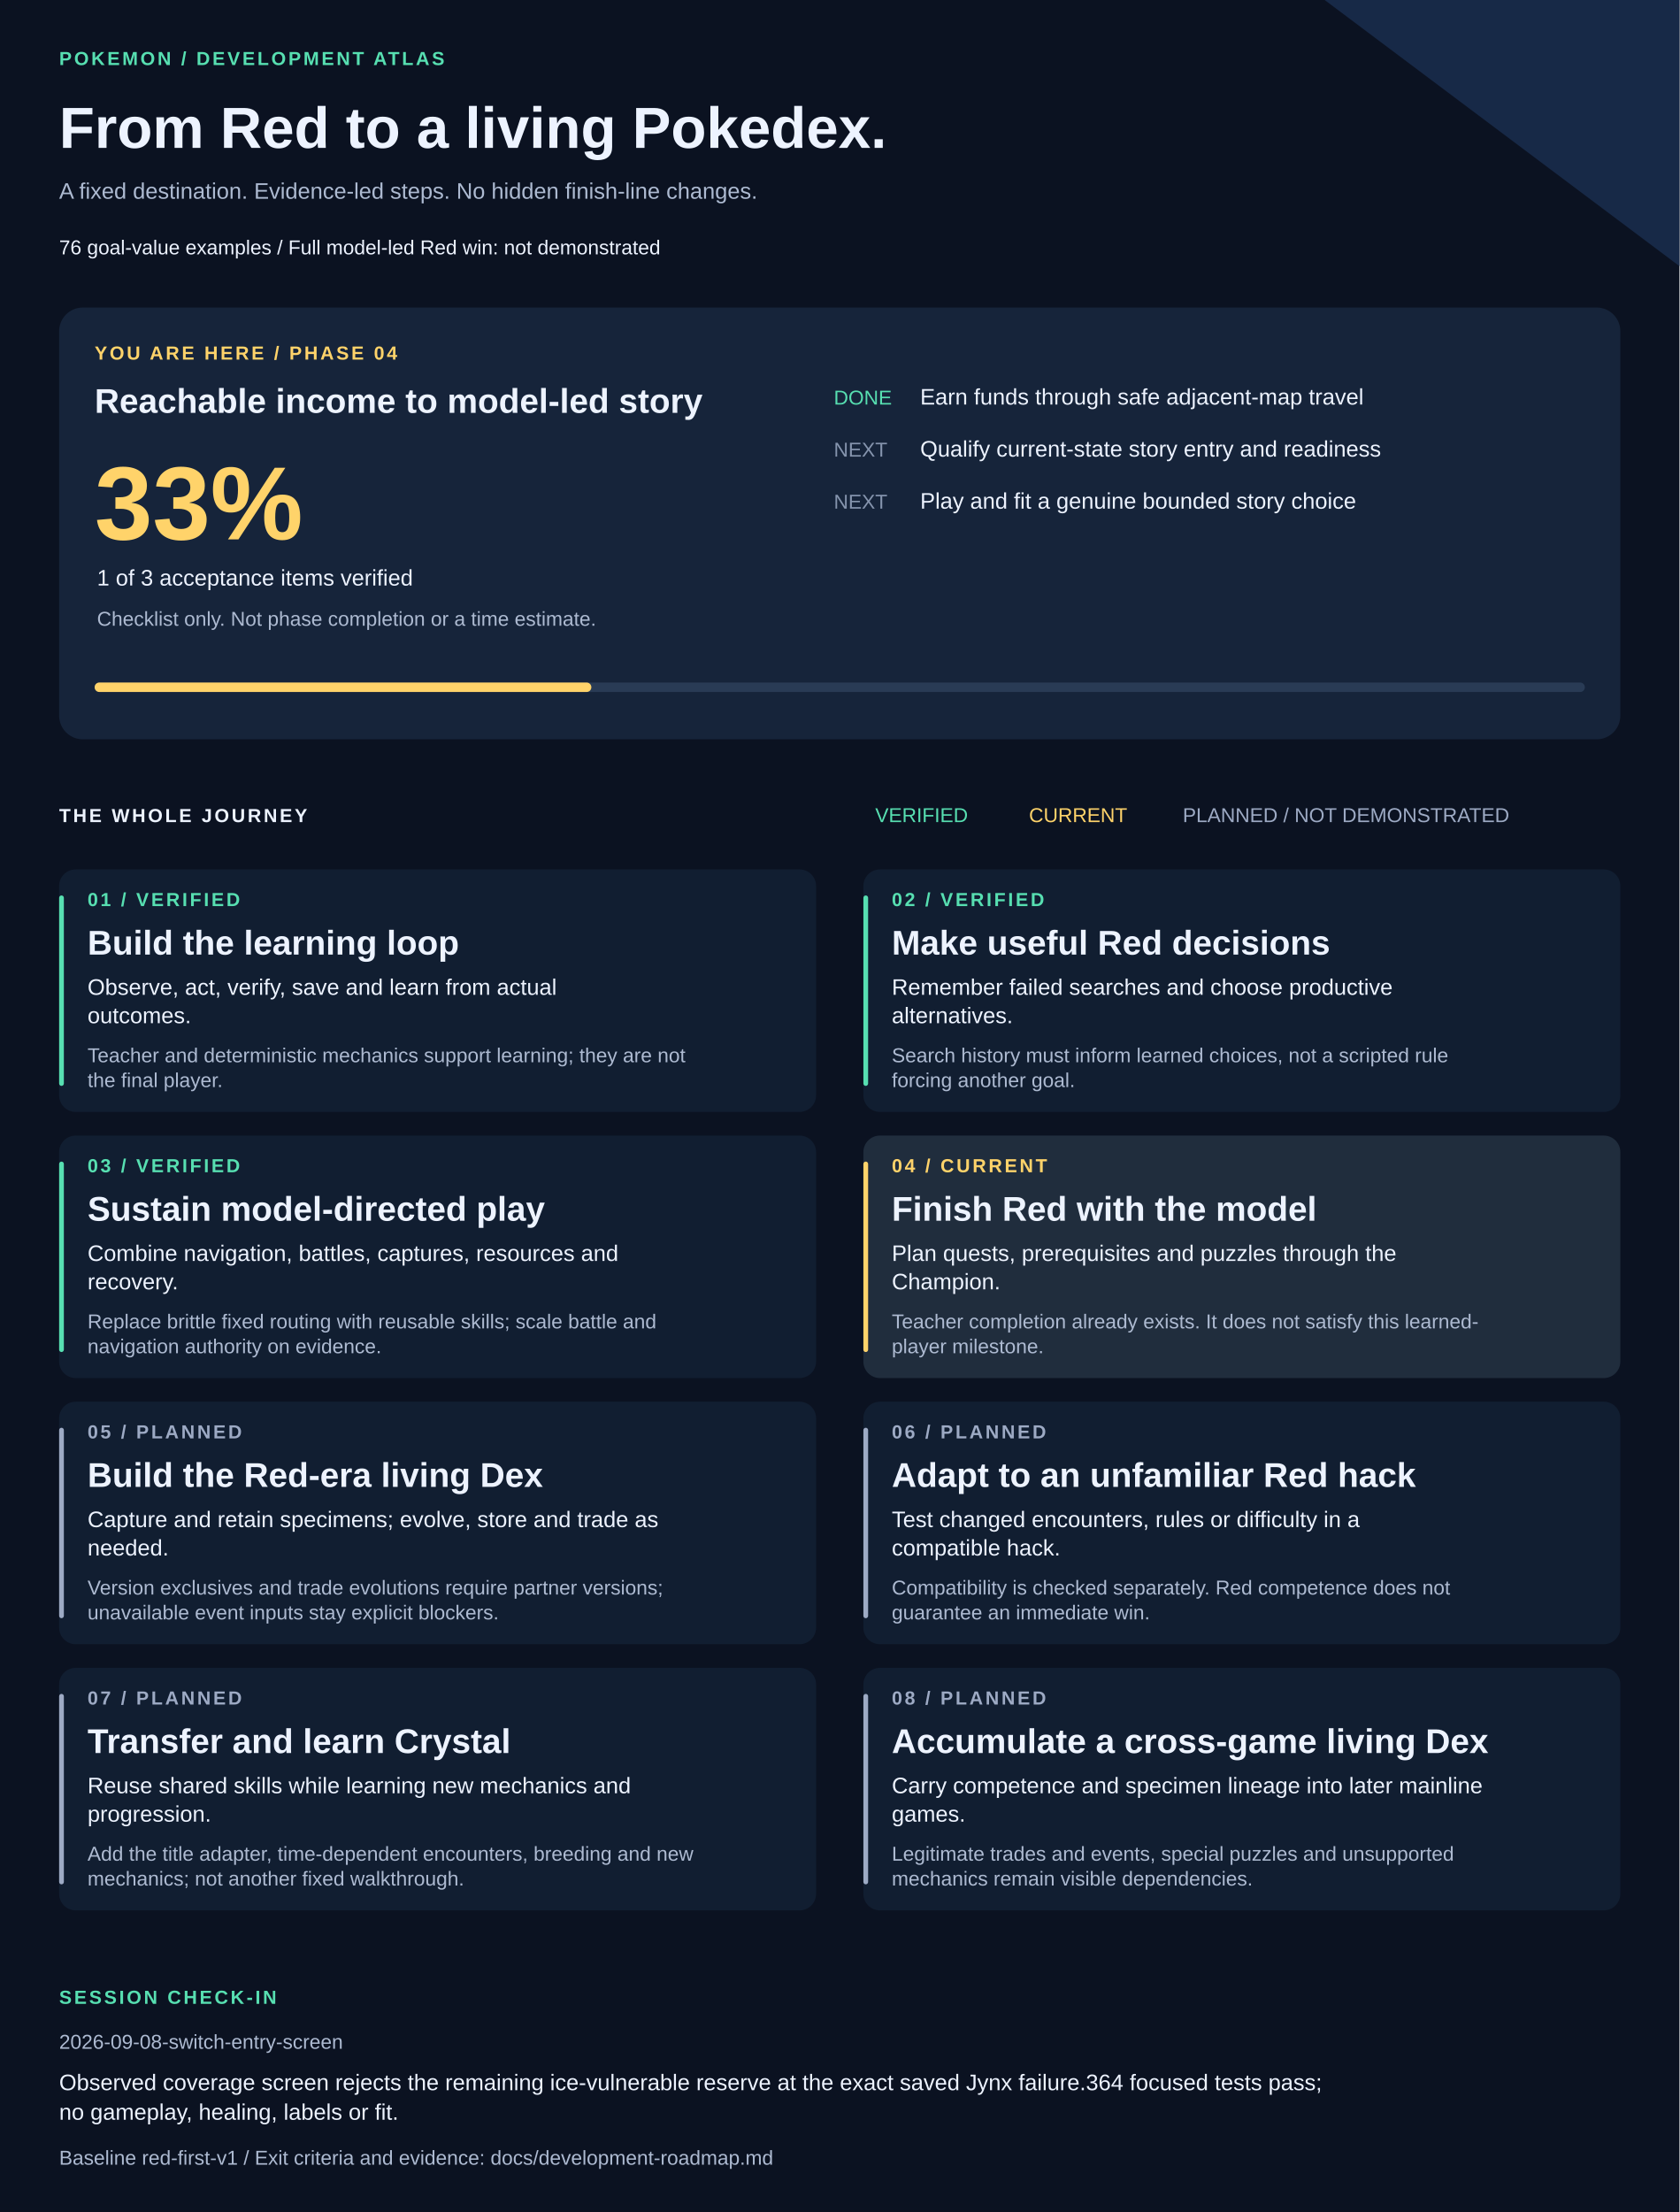
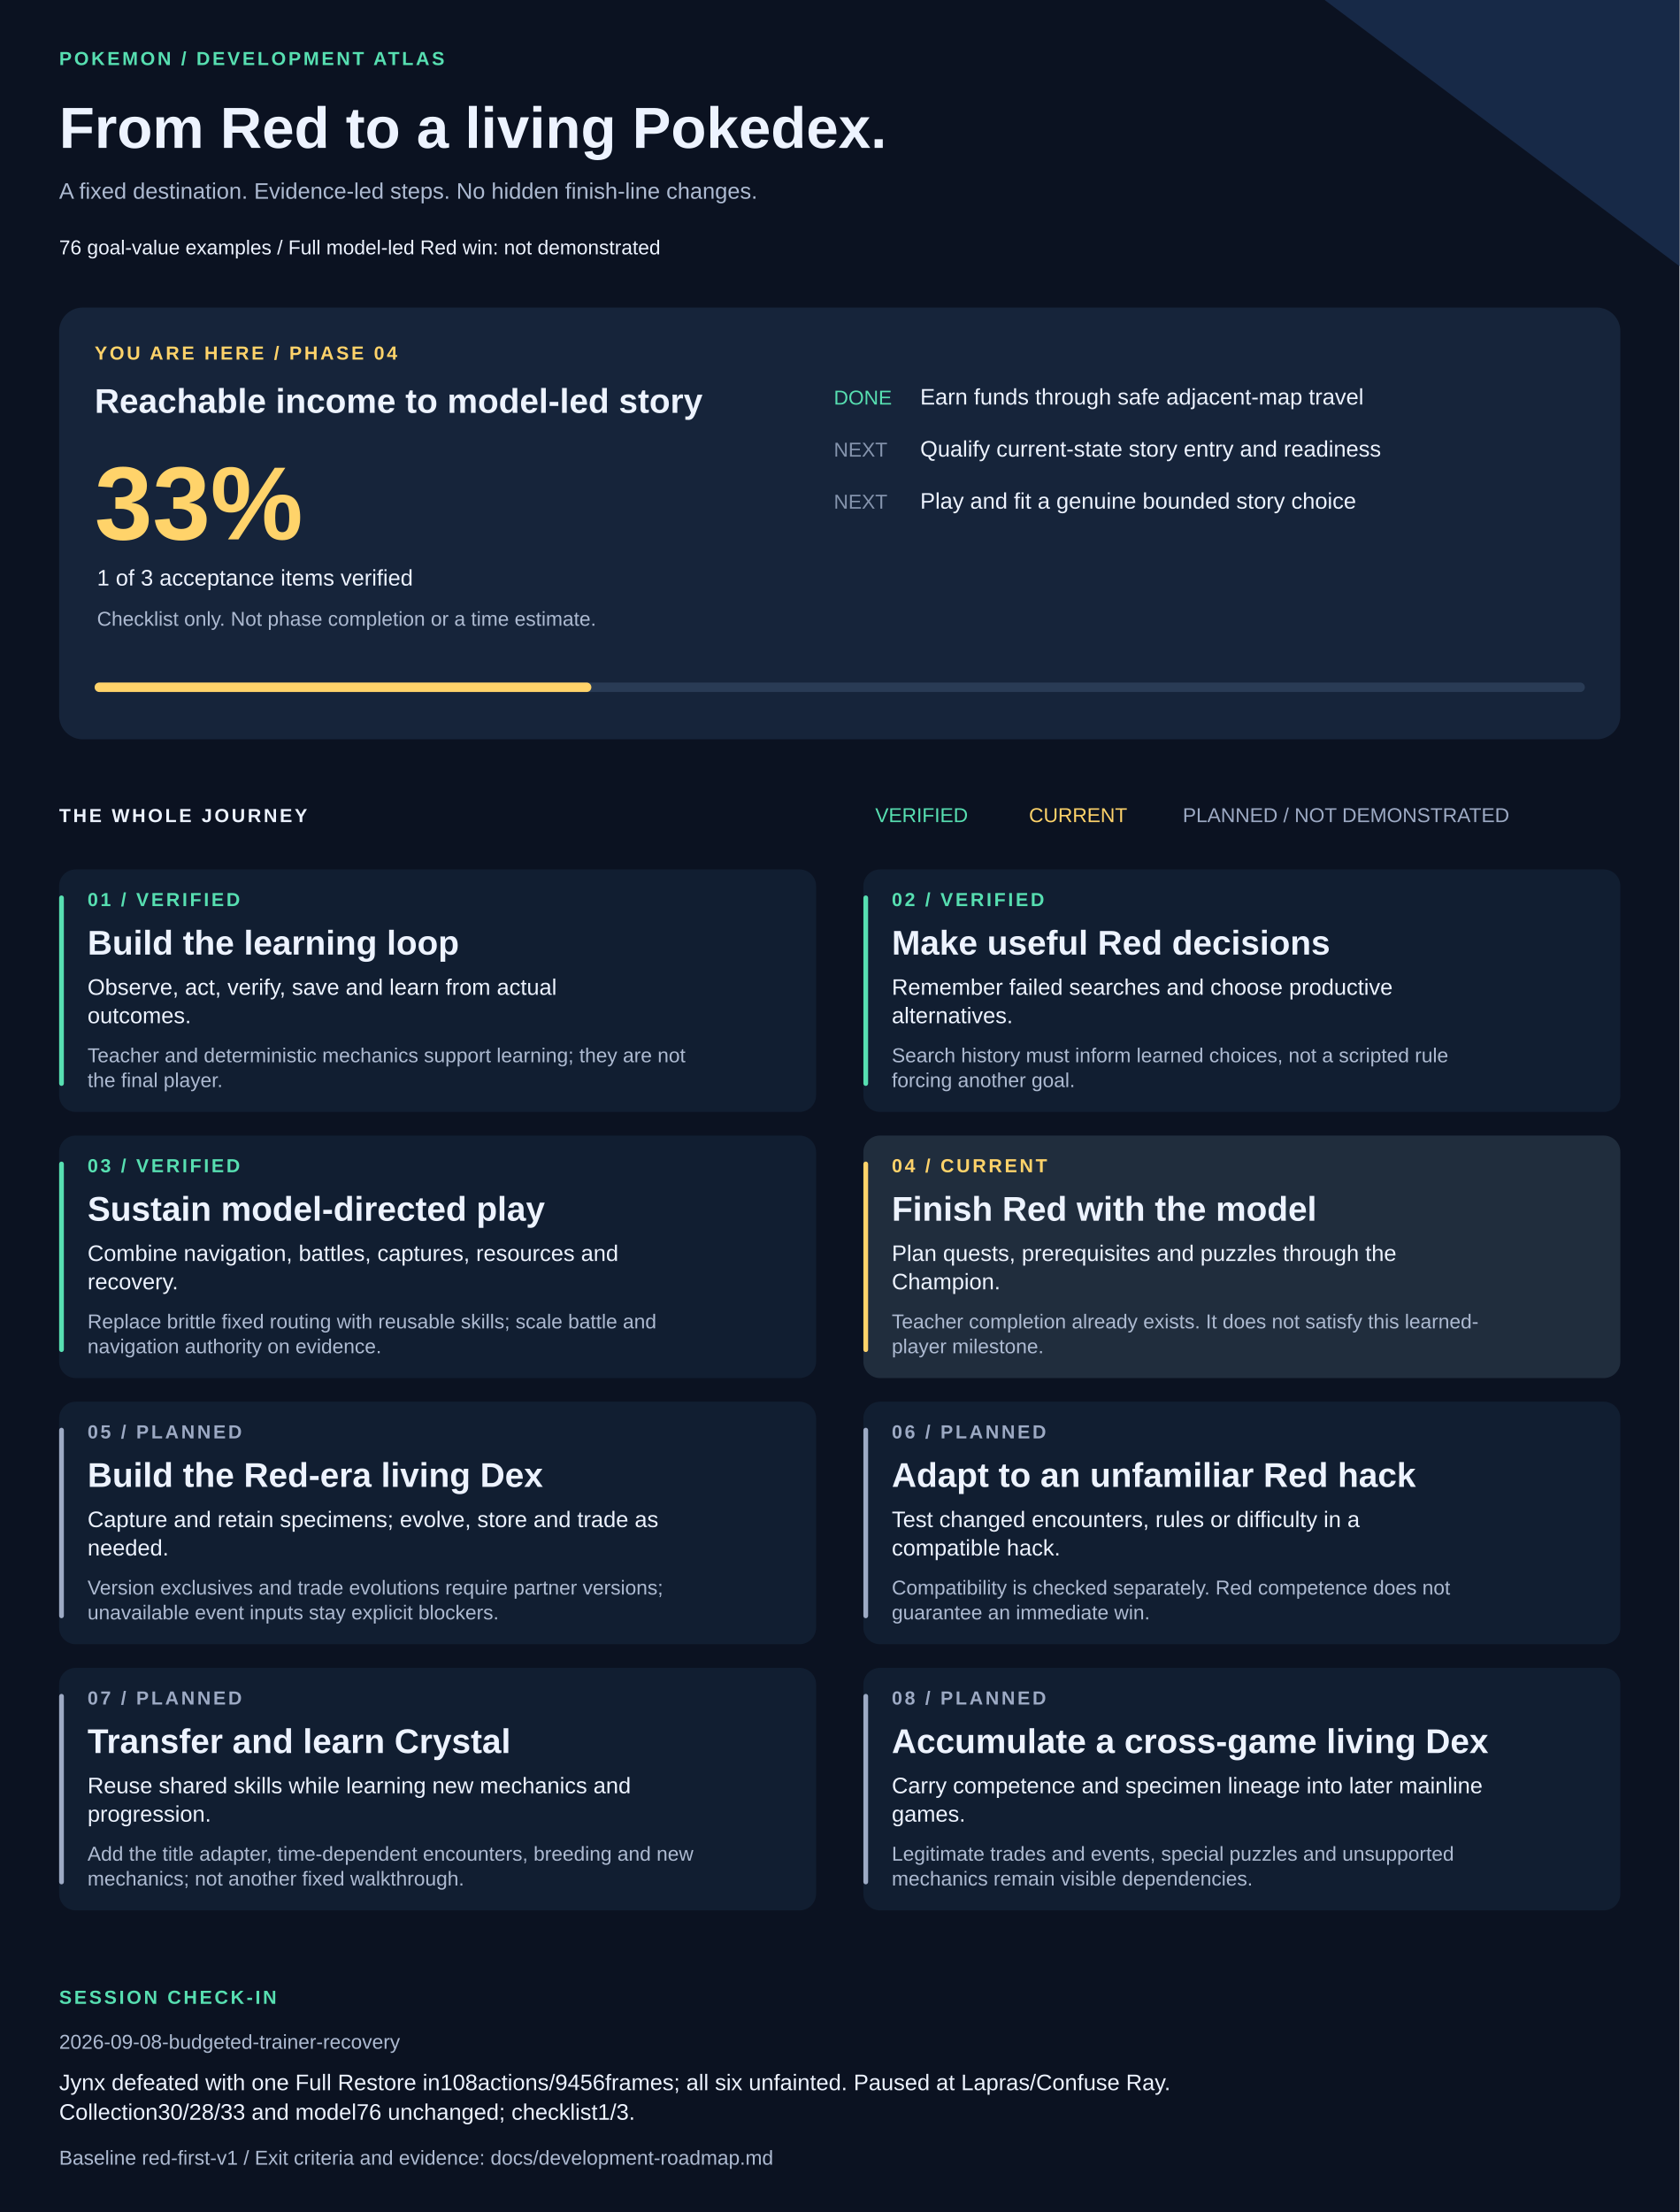
<svg xmlns="http://www.w3.org/2000/svg" width="1420" height="1870" viewBox="0 0 1420 1870" role="img" aria-labelledby="title description">
  <style>text{font-family:Arial,Helvetica,sans-serif;fill:#edf3ff}.muted{fill:#adbad1}.eyebrow{font-size:16px;letter-spacing:2px;font-weight:bold}.heading{font-size:29px;font-weight:bold}.body{font-size:19px}.small{font-size:17px}</style>
  <rect width="1420" height="1870" fill="#0b1221" />
  <path d="M1120 0H1420V225Z" fill="#172947" />
  <text x="50" y="55" class="eyebrow" style="fill:#57dfb1">POKEMON / DEVELOPMENT ATLAS</text>
  <text x="50" y="125" style="font-size:49px;font-weight:bold">From Red to a living Pokedex.</text>
  <text x="50" y="168" class="body muted">A fixed destination. Evidence-led steps. No hidden finish-line changes.</text>
  <text x="50" y="215" class="small">76 goal-value examples  /  Full model-led Red win: not demonstrated</text>
  <rect x="50" y="260" width="1320" height="365" rx="20" fill="#16243a" />
  <text x="80" y="304" class="eyebrow" style="fill:#ffd36a">YOU ARE HERE / PHASE 04</text>
  <text x="80" y="349" class="heading">Reachable income to model-led story</text>
  <text x="80" y="456" style="font-size:88px;font-weight:bold;fill:#ffd36a">33%</text>
  <text x="82" y="495" class="body">1 of 3 acceptance items verified</text>
  <text x="82" y="529" class="small muted">Checklist only. Not phase completion or a time estimate.</text>
  <text x="705" y="342" class="small" style="fill:#57dfb1">DONE</text>
  <text x="778" y="342" class="body">Earn funds through safe adjacent-map travel</text>
  <text x="705" y="386" class="small" style="fill:#8594ad">NEXT</text>
  <text x="778" y="386" class="body">Qualify current-state story entry and readiness</text>
  <text x="705" y="430" class="small" style="fill:#8594ad">NEXT</text>
  <text x="778" y="430" class="body">Play and fit a genuine bounded story choice</text>
  <rect x="80" y="577" width="1260" height="8" rx="4" fill="#293b55" />
  <rect x="80" y="577" width="420" height="8" rx="4" fill="#ffd36a" />
  <text x="50" y="695" class="eyebrow">THE WHOLE JOURNEY</text>
  <text x="740" y="695" class="small" style="fill:#57dfb1">VERIFIED</text>
  <text x="870" y="695" class="small" style="fill:#ffd36a">CURRENT</text>
  <text x="1000" y="695" class="small" style="fill:#9daac4">PLANNED / NOT DEMONSTRATED</text>
  <rect x="50" y="735" width="640" height="205" rx="14" fill="#111e31" />
  <rect x="50" y="757" width="4" height="161" rx="2" fill="#57dfb1" />
  <text x="74" y="766" class="eyebrow" style="fill:#57dfb1">01 / VERIFIED</text>
  <text x="74" y="807" class="heading">Build the learning loop</text>
  <text x="74" y="841" class="body">Observe, act, verify, save and learn from actual</text>
  <text x="74" y="865" class="body">outcomes.</text>
  <text x="74" y="898" class="small muted">Teacher and deterministic mechanics support learning; they are not</text>
  <text x="74" y="919" class="small muted">the final player.</text>
  <rect x="730" y="735" width="640" height="205" rx="14" fill="#111e31" />
  <rect x="730" y="757" width="4" height="161" rx="2" fill="#57dfb1" />
  <text x="754" y="766" class="eyebrow" style="fill:#57dfb1">02 / VERIFIED</text>
  <text x="754" y="807" class="heading">Make useful Red decisions</text>
  <text x="754" y="841" class="body">Remember failed searches and choose productive</text>
  <text x="754" y="865" class="body">alternatives.</text>
  <text x="754" y="898" class="small muted">Search history must inform learned choices, not a scripted rule</text>
  <text x="754" y="919" class="small muted">forcing another goal.</text>
  <rect x="50" y="960" width="640" height="205" rx="14" fill="#111e31" />
  <rect x="50" y="982" width="4" height="161" rx="2" fill="#57dfb1" />
  <text x="74" y="991" class="eyebrow" style="fill:#57dfb1">03 / VERIFIED</text>
  <text x="74" y="1032" class="heading">Sustain model-directed play</text>
  <text x="74" y="1066" class="body">Combine navigation, battles, captures, resources and</text>
  <text x="74" y="1090" class="body">recovery.</text>
  <text x="74" y="1123" class="small muted">Replace brittle fixed routing with reusable skills; scale battle and</text>
  <text x="74" y="1144" class="small muted">navigation authority on evidence.</text>
  <rect x="730" y="960" width="640" height="205" rx="14" fill="#202d3d" />
  <rect x="730" y="982" width="4" height="161" rx="2" fill="#ffd36a" />
  <text x="754" y="991" class="eyebrow" style="fill:#ffd36a">04 / CURRENT</text>
  <text x="754" y="1032" class="heading">Finish Red with the model</text>
  <text x="754" y="1066" class="body">Plan quests, prerequisites and puzzles through the</text>
  <text x="754" y="1090" class="body">Champion.</text>
  <text x="754" y="1123" class="small muted">Teacher completion already exists. It does not satisfy this learned-</text>
  <text x="754" y="1144" class="small muted">player milestone.</text>
  <rect x="50" y="1185" width="640" height="205" rx="14" fill="#111e31" />
  <rect x="50" y="1207" width="4" height="161" rx="2" fill="#9daac4" />
  <text x="74" y="1216" class="eyebrow" style="fill:#9daac4">05 / PLANNED</text>
  <text x="74" y="1257" class="heading">Build the Red-era living Dex</text>
  <text x="74" y="1291" class="body">Capture and retain specimens; evolve, store and trade as</text>
  <text x="74" y="1315" class="body">needed.</text>
  <text x="74" y="1348" class="small muted">Version exclusives and trade evolutions require partner versions;</text>
  <text x="74" y="1369" class="small muted">unavailable event inputs stay explicit blockers.</text>
  <rect x="730" y="1185" width="640" height="205" rx="14" fill="#111e31" />
  <rect x="730" y="1207" width="4" height="161" rx="2" fill="#9daac4" />
  <text x="754" y="1216" class="eyebrow" style="fill:#9daac4">06 / PLANNED</text>
  <text x="754" y="1257" class="heading">Adapt to an unfamiliar Red hack</text>
  <text x="754" y="1291" class="body">Test changed encounters, rules or difficulty in a</text>
  <text x="754" y="1315" class="body">compatible hack.</text>
  <text x="754" y="1348" class="small muted">Compatibility is checked separately. Red competence does not</text>
  <text x="754" y="1369" class="small muted">guarantee an immediate win.</text>
  <rect x="50" y="1410" width="640" height="205" rx="14" fill="#111e31" />
  <rect x="50" y="1432" width="4" height="161" rx="2" fill="#9daac4" />
  <text x="74" y="1441" class="eyebrow" style="fill:#9daac4">07 / PLANNED</text>
  <text x="74" y="1482" class="heading">Transfer and learn Crystal</text>
  <text x="74" y="1516" class="body">Reuse shared skills while learning new mechanics and</text>
  <text x="74" y="1540" class="body">progression.</text>
  <text x="74" y="1573" class="small muted">Add the title adapter, time-dependent encounters, breeding and new</text>
  <text x="74" y="1594" class="small muted">mechanics; not another fixed walkthrough.</text>
  <rect x="730" y="1410" width="640" height="205" rx="14" fill="#111e31" />
  <rect x="730" y="1432" width="4" height="161" rx="2" fill="#9daac4" />
  <text x="754" y="1441" class="eyebrow" style="fill:#9daac4">08 / PLANNED</text>
  <text x="754" y="1482" class="heading">Accumulate a cross-game living Dex</text>
  <text x="754" y="1516" class="body">Carry competence and specimen lineage into later mainline</text>
  <text x="754" y="1540" class="body">games.</text>
  <text x="754" y="1573" class="small muted">Legitimate trades and events, special puzzles and unsupported</text>
  <text x="754" y="1594" class="small muted">mechanics remain visible dependencies.</text>
  <text x="50" y="1694" class="eyebrow" style="fill:#57dfb1">SESSION CHECK-IN</text>
-   <text x="50" y="1732" class="small muted">2026-09-08-switch-entry-screen</text>
-   <text x="50" y="1767" class="body">Observed coverage screen rejects the remaining ice-vulnerable reserve at the exact saved Jynx failure.364 focused tests pass;</text>
-   <text x="50" y="1792" class="body">no gameplay, healing, labels or fit.</text>
+   <text x="50" y="1732" class="small muted">2026-09-08-budgeted-trainer-recovery</text>
+   <text x="50" y="1767" class="body">Jynx defeated with one Full Restore in108actions/9456frames; all six unfainted. Paused at Lapras/Confuse Ray.</text>
+   <text x="50" y="1792" class="body">Collection30/28/33 and model76 unchanged; checklist1/3.</text>
  <text x="50" y="1830" class="small muted">Baseline red-first-v1 / Exit criteria and evidence: docs/development-roadmap.md</text>
</svg>
